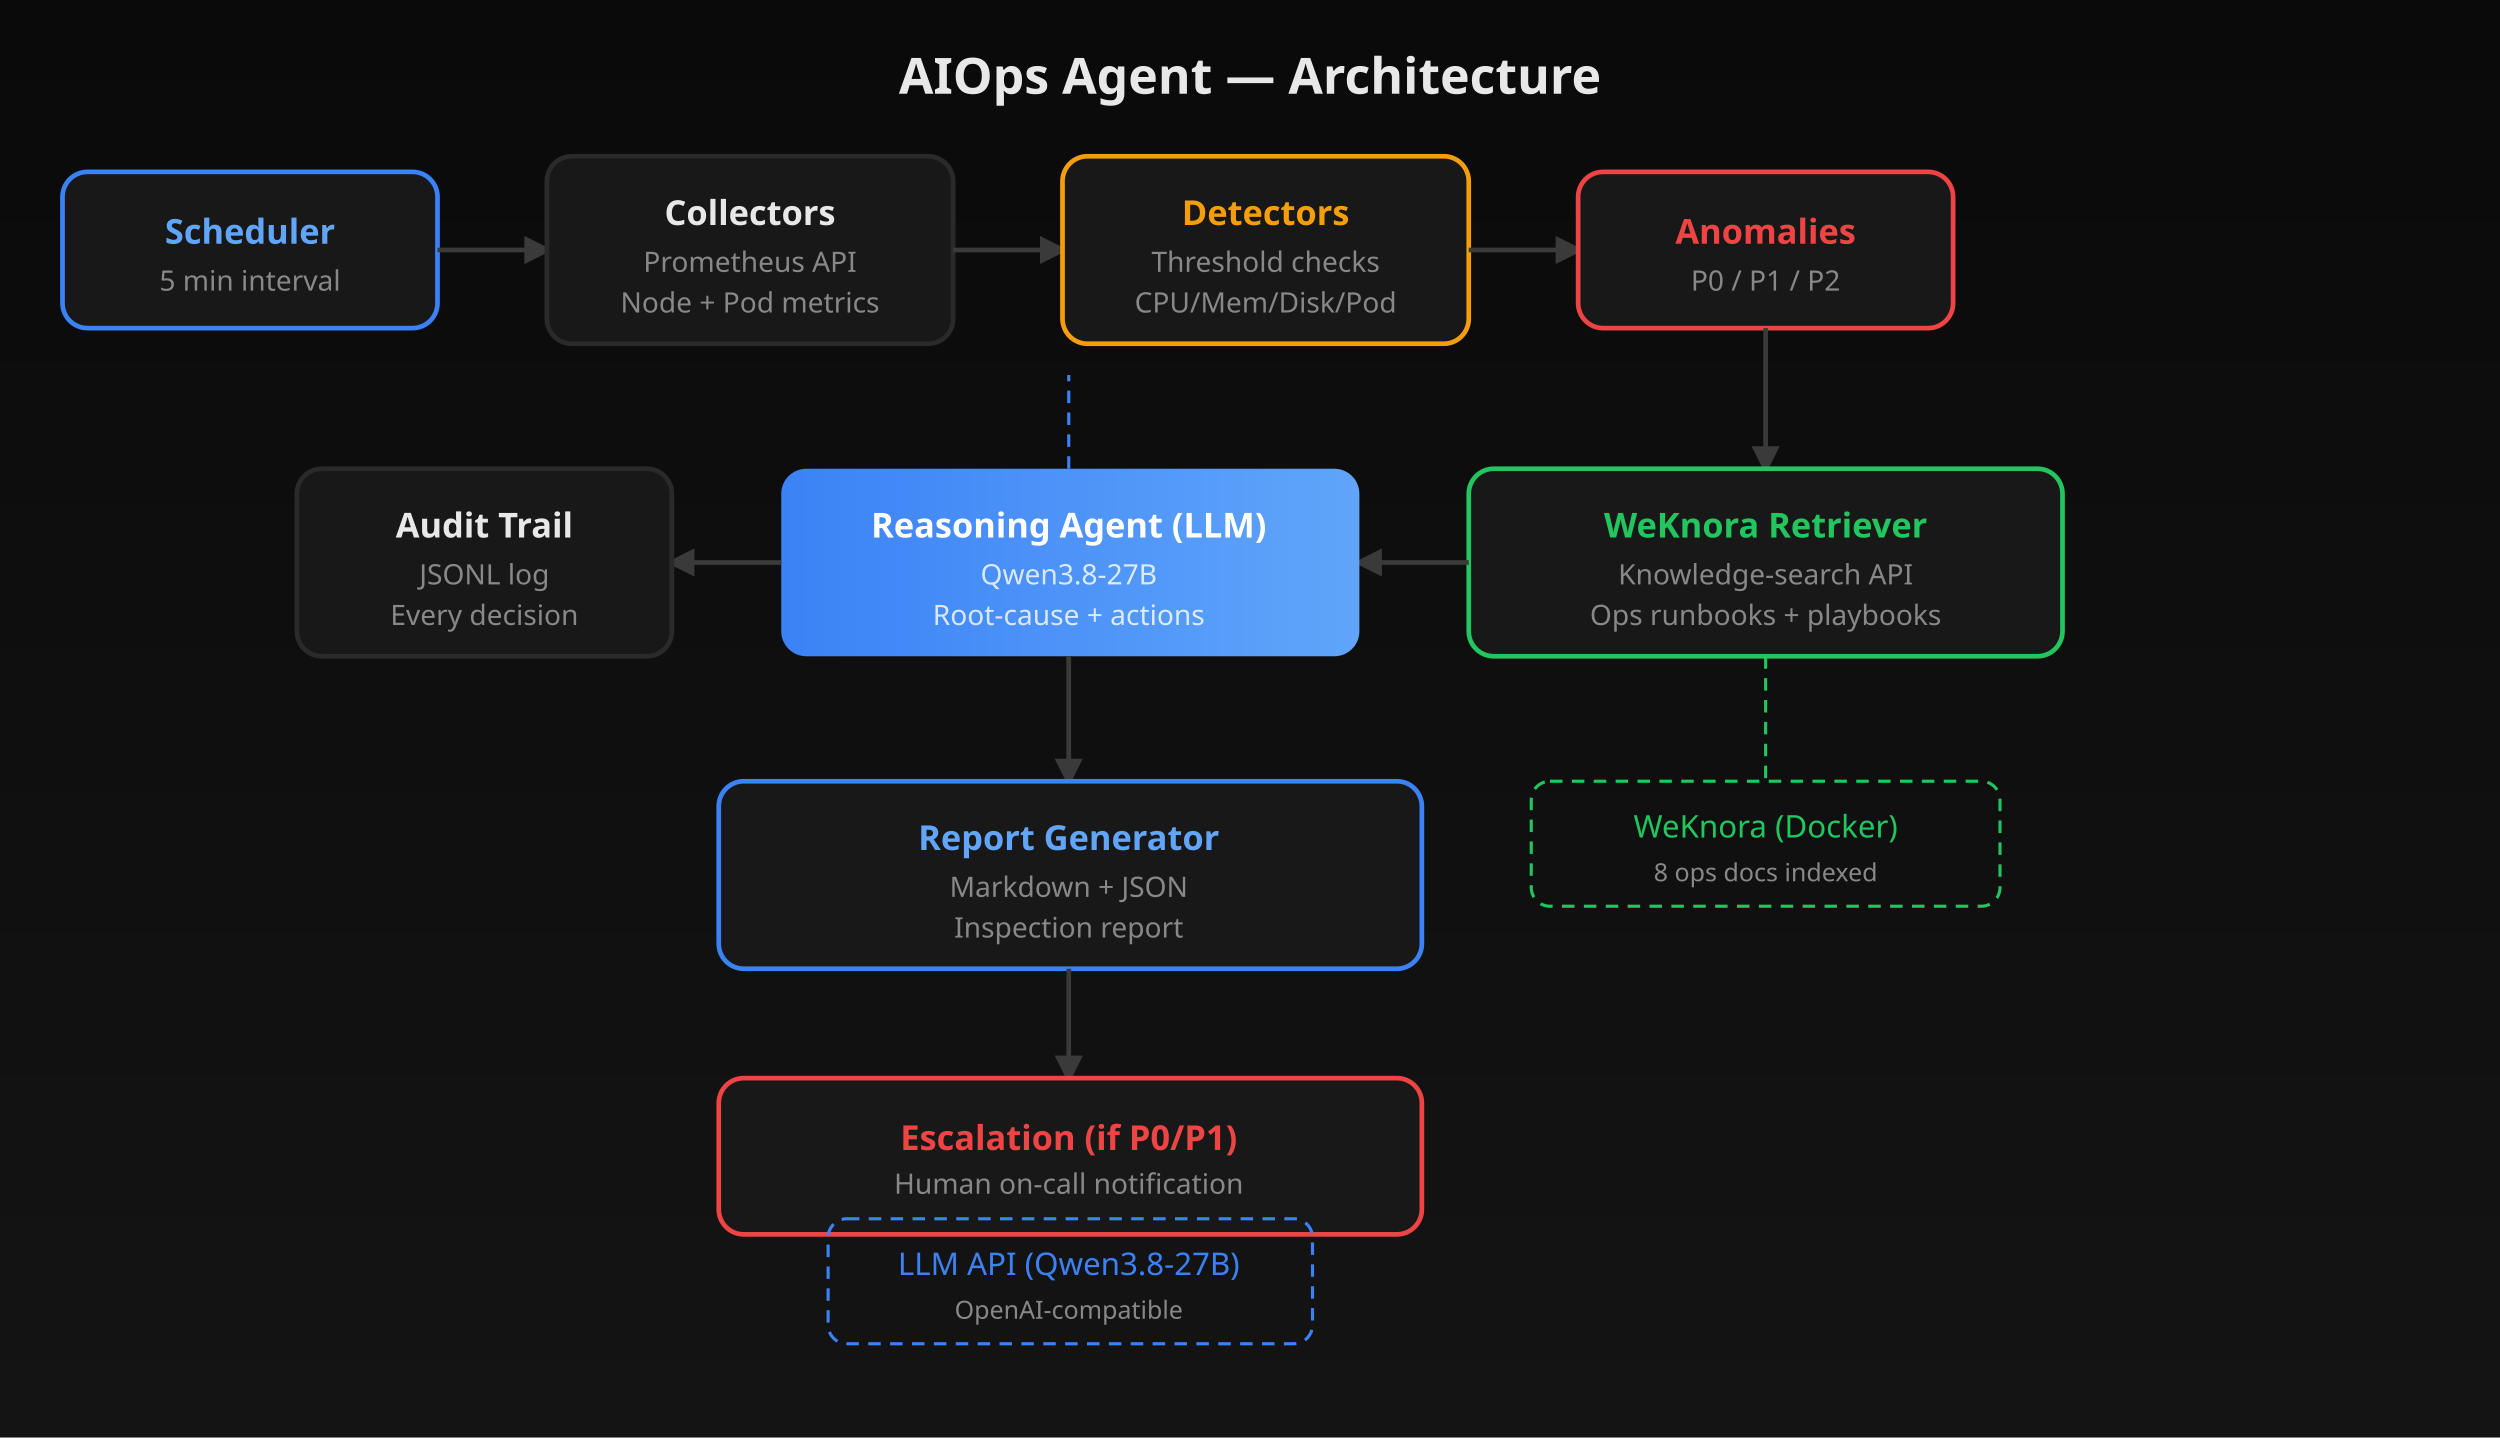
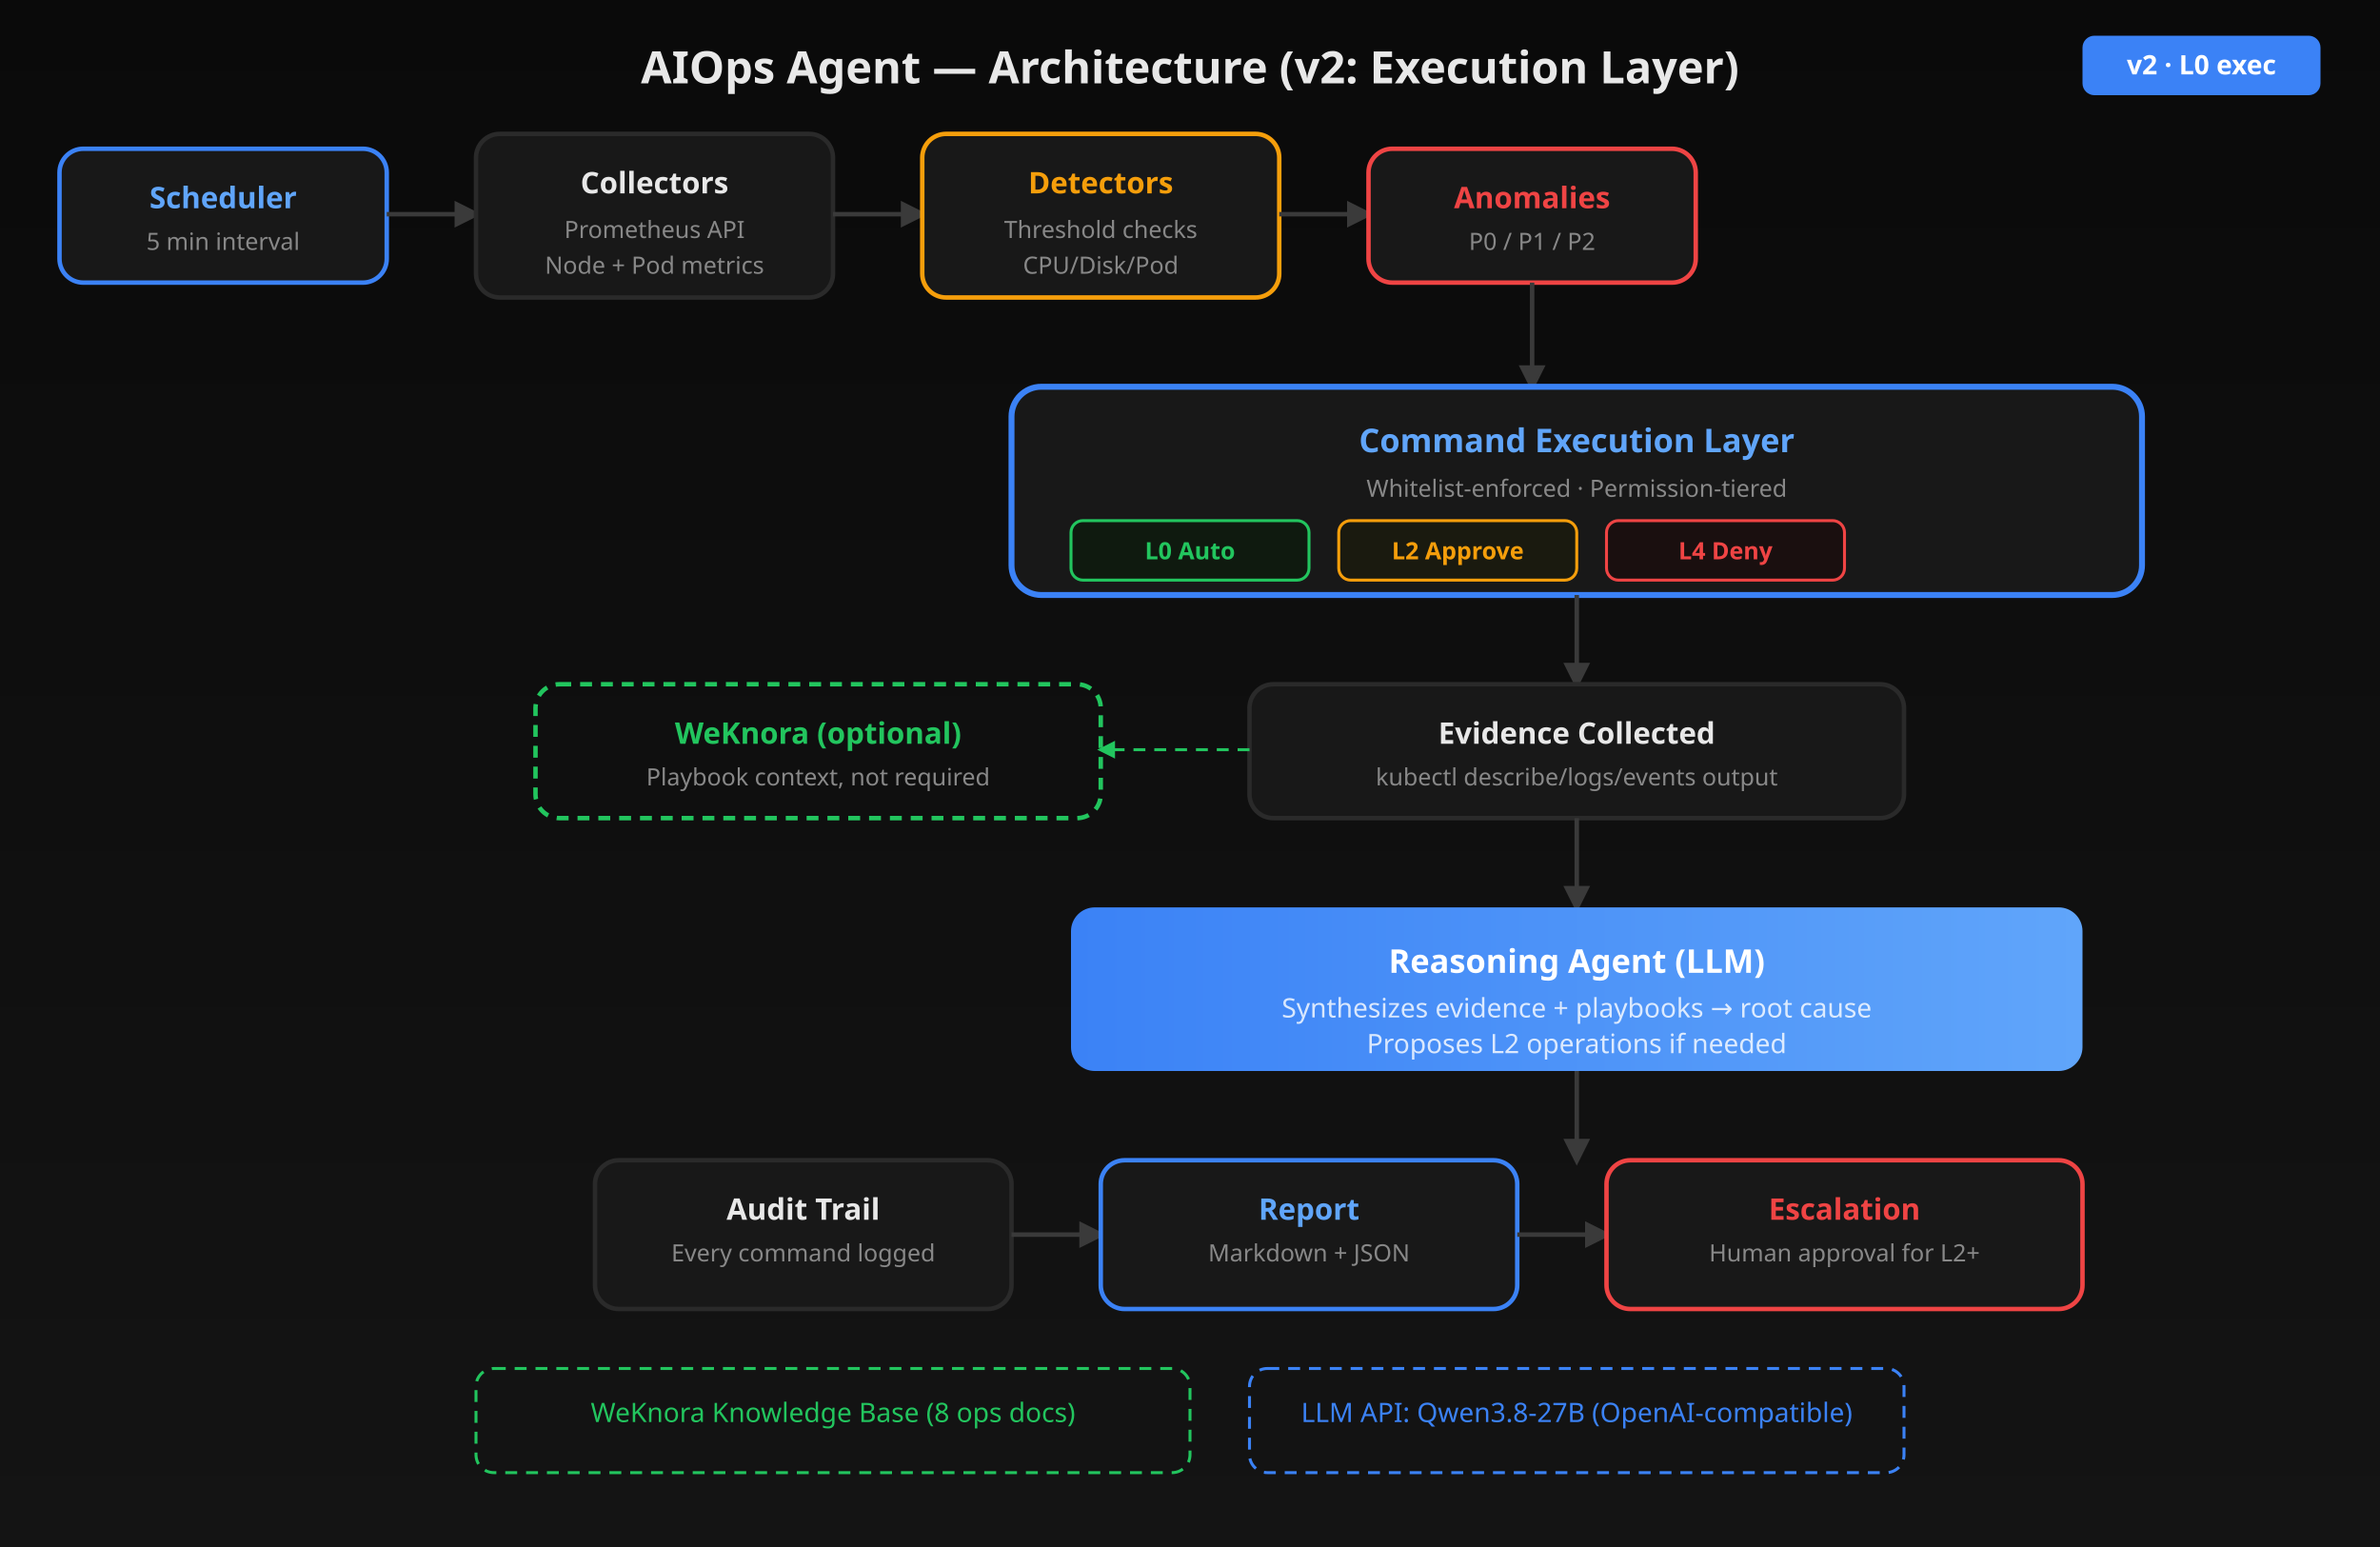
- <svg xmlns="http://www.w3.org/2000/svg" viewBox="0 0 800 460" font-family="system-ui, sans-serif">
+ <svg xmlns="http://www.w3.org/2000/svg" viewBox="0 0 800 520" font-family="system-ui, sans-serif">
  <defs>
-     <linearGradient id="bg1" x1="0" y1="0" x2="0" y2="1">
+     <linearGradient id="bg" x1="0" y1="0" x2="0" y2="1">
      <stop offset="0%" stop-color="#0a0a0a" />
      <stop offset="100%" stop-color="#141414" />
    </linearGradient>
-     <linearGradient id="blue1" x1="0" y1="0" x2="1" y2="0">
+     <linearGradient id="blue" x1="0" y1="0" x2="1" y2="0">
      <stop offset="0%" stop-color="#3b82f6" />
      <stop offset="100%" stop-color="#60a5fa" />
    </linearGradient>
-   </defs>
-   <rect width="800" height="460" fill="url(#bg1)" />
-   <text x="400" y="30" text-anchor="middle" fill="#e8e8e8" font-size="16" font-weight="700">AIOps Agent — Architecture</text>
-   <rect x="20" y="55" width="120" height="50" rx="8" fill="#181818" stroke="#3b82f6" stroke-width="1.5" />
-   <text x="80" y="78" text-anchor="middle" fill="#60a5fa" font-size="11" font-weight="600">Scheduler</text>
-   <text x="80" y="93" text-anchor="middle" fill="#888" font-size="9">5 min interval</text>
-   <line x1="140" y1="80" x2="175" y2="80" stroke="#3a3a3a" stroke-width="1.5" marker-end="url(#arrow)" />
-   <rect x="175" y="50" width="130" height="60" rx="8" fill="#181818" stroke="#2a2a2a" stroke-width="1.5" />
-   <text x="240" y="72" text-anchor="middle" fill="#e8e8e8" font-size="11" font-weight="600">Collectors</text>
-   <text x="240" y="87" text-anchor="middle" fill="#888" font-size="9">Prometheus API</text>
-   <text x="240" y="100" text-anchor="middle" fill="#888" font-size="9">Node + Pod metrics</text>
-   <line x1="305" y1="80" x2="340" y2="80" stroke="#3a3a3a" stroke-width="1.5" marker-end="url(#arrow)" />
-   <rect x="340" y="50" width="130" height="60" rx="8" fill="#181818" stroke="#f59e0b" stroke-width="1.5" />
-   <text x="405" y="72" text-anchor="middle" fill="#f59e0b" font-size="11" font-weight="600">Detectors</text>
-   <text x="405" y="87" text-anchor="middle" fill="#888" font-size="9">Threshold checks</text>
-   <text x="405" y="100" text-anchor="middle" fill="#888" font-size="9">CPU/Mem/Disk/Pod</text>
-   <line x1="470" y1="80" x2="505" y2="80" stroke="#3a3a3a" stroke-width="1.5" marker-end="url(#arrow)" />
-   <rect x="505" y="55" width="120" height="50" rx="8" fill="#181818" stroke="#ef4444" stroke-width="1.5" />
-   <text x="565" y="78" text-anchor="middle" fill="#ef4444" font-size="11" font-weight="600">Anomalies</text>
-   <text x="565" y="93" text-anchor="middle" fill="#888" font-size="9">P0 / P1 / P2</text>
-   <line x1="565" y1="105" x2="565" y2="150" stroke="#3a3a3a" stroke-width="1.5" marker-end="url(#arrow)" />
-   <rect x="470" y="150" width="190" height="60" rx="8" fill="#181818" stroke="#22c55e" stroke-width="1.5" />
-   <text x="565" y="172" text-anchor="middle" fill="#22c55e" font-size="11" font-weight="600">WeKnora Retriever</text>
-   <text x="565" y="187" text-anchor="middle" fill="#888" font-size="9">Knowledge-search API</text>
-   <text x="565" y="200" text-anchor="middle" fill="#888" font-size="9">Ops runbooks + playbooks</text>
-   <line x1="470" y1="180" x2="435" y2="180" stroke="#3a3a3a" stroke-width="1.5" marker-end="url(#arrow)" />
-   <rect x="250" y="150" width="185" height="60" rx="8" fill="url(#blue1)" stroke="none" />
-   <text x="342" y="172" text-anchor="middle" fill="#fff" font-size="11" font-weight="600">Reasoning Agent (LLM)</text>
-   <text x="342" y="187" text-anchor="middle" fill="rgba(255,255,255,0.8)" font-size="9">Qwen3.8-27B</text>
-   <text x="342" y="200" text-anchor="middle" fill="rgba(255,255,255,0.8)" font-size="9">Root-cause + actions</text>
-   <line x1="250" y1="180" x2="215" y2="180" stroke="#3a3a3a" stroke-width="1.5" marker-end="url(#arrow)" />
-   <rect x="95" y="150" width="120" height="60" rx="8" fill="#181818" stroke="#2a2a2a" stroke-width="1.5" />
-   <text x="155" y="172" text-anchor="middle" fill="#e8e8e8" font-size="11" font-weight="600">Audit Trail</text>
-   <text x="155" y="187" text-anchor="middle" fill="#888" font-size="9">JSONL log</text>
-   <text x="155" y="200" text-anchor="middle" fill="#888" font-size="9">Every decision</text>
-   <line x1="342" y1="210" x2="342" y2="250" stroke="#3a3a3a" stroke-width="1.5" marker-end="url(#arrow)" />
-   <rect x="230" y="250" width="225" height="60" rx="8" fill="#181818" stroke="#3b82f6" stroke-width="1.5" />
-   <text x="342" y="272" text-anchor="middle" fill="#60a5fa" font-size="11" font-weight="600">Report Generator</text>
-   <text x="342" y="287" text-anchor="middle" fill="#888" font-size="9">Markdown + JSON</text>
-   <text x="342" y="300" text-anchor="middle" fill="#888" font-size="9">Inspection report</text>
-   <line x1="342" y1="310" x2="342" y2="345" stroke="#3a3a3a" stroke-width="1.5" marker-end="url(#arrow)" />
-   <rect x="230" y="345" width="225" height="50" rx="8" fill="#181818" stroke="#ef4444" stroke-width="1.5" />
-   <text x="342" y="368" text-anchor="middle" fill="#ef4444" font-size="11" font-weight="600">Escalation (if P0/P1)</text>
-   <text x="342" y="382" text-anchor="middle" fill="#888" font-size="9">Human on-call notification</text>
-   <line x1="565" y1="210" x2="565" y2="250" stroke="#22c55e" stroke-width="1" stroke-dasharray="4,3" />
-   <rect x="490" y="250" width="150" height="40" rx="6" fill="none" stroke="#22c55e" stroke-width="1" stroke-dasharray="4,3" />
-   <text x="565" y="268" text-anchor="middle" fill="#22c55e" font-size="10" font-weight="500">WeKnora (Docker)</text>
-   <text x="565" y="282" text-anchor="middle" fill="#888" font-size="8">8 ops docs indexed</text>
-   <line x1="342" y1="150" x2="342" y2="120" stroke="#3b82f6" stroke-width="1" stroke-dasharray="4,3" />
-   <rect x="265" y="390" width="155" height="40" rx="6" fill="none" stroke="#3b82f6" stroke-width="1" stroke-dasharray="4,3" />
-   <text x="342" y="408" text-anchor="middle" fill="#3b82f6" font-size="10" font-weight="500">LLM API (Qwen3.8-27B)</text>
-   <text x="342" y="422" text-anchor="middle" fill="#888" font-size="8">OpenAI-compatible</text>
-   <defs>
-     <marker id="arrow" viewBox="0 0 10 10" refX="8" refY="5" markerWidth="6" markerHeight="6" orient="auto-start-reverse">
+     <marker id="arr" viewBox="0 0 10 10" refX="8" refY="5" markerWidth="6" markerHeight="6" orient="auto">
      <path d="M 0 0 L 10 5 L 0 10 z" fill="#3a3a3a" />
    </marker>
+     <marker id="arrG" viewBox="0 0 10 10" refX="8" refY="5" markerWidth="6" markerHeight="6" orient="auto">
+       <path d="M 0 0 L 10 5 L 0 10 z" fill="#22c55e" />
+     </marker>
  </defs>
+   <rect width="800" height="520" fill="url(#bg)" />
+   <text x="400" y="28" text-anchor="middle" fill="#e8e8e8" font-size="15" font-weight="700">AIOps Agent — Architecture (v2: Execution Layer)</text>
+   <rect x="20" y="50" width="110" height="45" rx="8" fill="#181818" stroke="#3b82f6" stroke-width="1.5" />
+   <text x="75" y="70" text-anchor="middle" fill="#60a5fa" font-size="10" font-weight="600">Scheduler</text>
+   <text x="75" y="84" text-anchor="middle" fill="#888" font-size="8">5 min interval</text>
+   <line x1="130" y1="72" x2="160" y2="72" stroke="#3a3a3a" stroke-width="1.5" marker-end="url(#arr)" />
+   <rect x="160" y="45" width="120" height="55" rx="8" fill="#181818" stroke="#2a2a2a" stroke-width="1.5" />
+   <text x="220" y="65" text-anchor="middle" fill="#e8e8e8" font-size="10" font-weight="600">Collectors</text>
+   <text x="220" y="80" text-anchor="middle" fill="#888" font-size="8">Prometheus API</text>
+   <text x="220" y="92" text-anchor="middle" fill="#888" font-size="8">Node + Pod metrics</text>
+   <line x1="280" y1="72" x2="310" y2="72" stroke="#3a3a3a" stroke-width="1.5" marker-end="url(#arr)" />
+   <rect x="310" y="45" width="120" height="55" rx="8" fill="#181818" stroke="#f59e0b" stroke-width="1.5" />
+   <text x="370" y="65" text-anchor="middle" fill="#f59e0b" font-size="10" font-weight="600">Detectors</text>
+   <text x="370" y="80" text-anchor="middle" fill="#888" font-size="8">Threshold checks</text>
+   <text x="370" y="92" text-anchor="middle" fill="#888" font-size="8">CPU/Disk/Pod</text>
+   <line x1="430" y1="72" x2="460" y2="72" stroke="#3a3a3a" stroke-width="1.5" marker-end="url(#arr)" />
+   <rect x="460" y="50" width="110" height="45" rx="8" fill="#181818" stroke="#ef4444" stroke-width="1.5" />
+   <text x="515" y="70" text-anchor="middle" fill="#ef4444" font-size="10" font-weight="600">Anomalies</text>
+   <text x="515" y="84" text-anchor="middle" fill="#888" font-size="8">P0 / P1 / P2</text>
+   <line x1="515" y1="95" x2="515" y2="130" stroke="#3a3a3a" stroke-width="1.5" marker-end="url(#arr)" />
+   <rect x="340" y="130" width="380" height="70" rx="10" fill="#181818" stroke="#3b82f6" stroke-width="2" />
+   <text x="530" y="152" text-anchor="middle" fill="#60a5fa" font-size="11" font-weight="700">Command Execution Layer</text>
+   <text x="530" y="167" text-anchor="middle" fill="#888" font-size="8">Whitelist-enforced · Permission-tiered</text>
+   <rect x="360" y="175" width="80" height="20" rx="4" fill="#0f1a0f" stroke="#22c55e" stroke-width="1" />
+   <text x="400" y="188" text-anchor="middle" fill="#22c55e" font-size="8" font-weight="600">L0 Auto</text>
+   <rect x="450" y="175" width="80" height="20" rx="4" fill="#1a1a0f" stroke="#f59e0b" stroke-width="1" />
+   <text x="490" y="188" text-anchor="middle" fill="#f59e0b" font-size="8" font-weight="600">L2 Approve</text>
+   <rect x="540" y="175" width="80" height="20" rx="4" fill="#1a0f0f" stroke="#ef4444" stroke-width="1" />
+   <text x="580" y="188" text-anchor="middle" fill="#ef4444" font-size="8" font-weight="600">L4 Deny</text>
+   <line x1="530" y1="200" x2="530" y2="230" stroke="#3a3a3a" stroke-width="1.5" marker-end="url(#arr)" />
+   <rect x="420" y="230" width="220" height="45" rx="8" fill="#181818" stroke="#2a2a2a" stroke-width="1.5" />
+   <text x="530" y="250" text-anchor="middle" fill="#e8e8e8" font-size="10" font-weight="600">Evidence Collected</text>
+   <text x="530" y="264" text-anchor="middle" fill="#888" font-size="8">kubectl describe/logs/events output</text>
+   <line x1="420" y1="252" x2="370" y2="252" stroke="#22c55e" stroke-width="1" stroke-dasharray="4,3" marker-end="url(#arrG)" />
+   <rect x="180" y="230" width="190" height="45" rx="8" fill="none" stroke="#22c55e" stroke-width="1.5" stroke-dasharray="4,3" />
+   <text x="275" y="250" text-anchor="middle" fill="#22c55e" font-size="10" font-weight="600">WeKnora (optional)</text>
+   <text x="275" y="264" text-anchor="middle" fill="#888" font-size="8">Playbook context, not required</text>
+   <line x1="530" y1="275" x2="530" y2="305" stroke="#3a3a3a" stroke-width="1.5" marker-end="url(#arr)" />
+   <rect x="360" y="305" width="340" height="55" rx="8" fill="url(#blue)" />
+   <text x="530" y="327" text-anchor="middle" fill="#fff" font-size="11" font-weight="700">Reasoning Agent (LLM)</text>
+   <text x="530" y="342" text-anchor="middle" fill="rgba(255,255,255,0.8)" font-size="9">Synthesizes evidence + playbooks → root cause</text>
+   <text x="530" y="354" text-anchor="middle" fill="rgba(255,255,255,0.8)" font-size="9">Proposes L2 operations if needed</text>
+   <line x1="530" y1="360" x2="530" y2="390" stroke="#3a3a3a" stroke-width="1.5" marker-end="url(#arr)" />
+   <rect x="200" y="390" width="140" height="50" rx="8" fill="#181818" stroke="#2a2a2a" stroke-width="1.5" />
+   <text x="270" y="410" text-anchor="middle" fill="#e8e8e8" font-size="10" font-weight="600">Audit Trail</text>
+   <text x="270" y="424" text-anchor="middle" fill="#888" font-size="8">Every command logged</text>
+   <line x1="340" y1="415" x2="370" y2="415" stroke="#3a3a3a" stroke-width="1.5" marker-end="url(#arr)" />
+   <rect x="370" y="390" width="140" height="50" rx="8" fill="#181818" stroke="#3b82f6" stroke-width="1.5" />
+   <text x="440" y="410" text-anchor="middle" fill="#60a5fa" font-size="10" font-weight="600">Report</text>
+   <text x="440" y="424" text-anchor="middle" fill="#888" font-size="8">Markdown + JSON</text>
+   <line x1="510" y1="415" x2="540" y2="415" stroke="#3a3a3a" stroke-width="1.5" marker-end="url(#arr)" />
+   <rect x="540" y="390" width="160" height="50" rx="8" fill="#181818" stroke="#ef4444" stroke-width="1.5" />
+   <text x="620" y="410" text-anchor="middle" fill="#ef4444" font-size="10" font-weight="600">Escalation</text>
+   <text x="620" y="424" text-anchor="middle" fill="#888" font-size="8">Human approval for L2+</text>
+   <rect x="160" y="460" width="240" height="35" rx="6" fill="none" stroke="#22c55e" stroke-width="1" stroke-dasharray="4,3" />
+   <text x="280" y="478" text-anchor="middle" fill="#22c55e" font-size="9">WeKnora Knowledge Base (8 ops docs)</text>
+   <rect x="420" y="460" width="220" height="35" rx="6" fill="none" stroke="#3b82f6" stroke-width="1" stroke-dasharray="4,3" />
+   <text x="530" y="478" text-anchor="middle" fill="#3b82f6" font-size="9">LLM API: Qwen3.8-27B (OpenAI-compatible)</text>
+   <rect x="700" y="12" width="80" height="20" rx="4" fill="#3b82f6" />
+   <text x="740" y="25" text-anchor="middle" fill="#fff" font-size="9" font-weight="600">v2 · L0 exec</text>
</svg>
